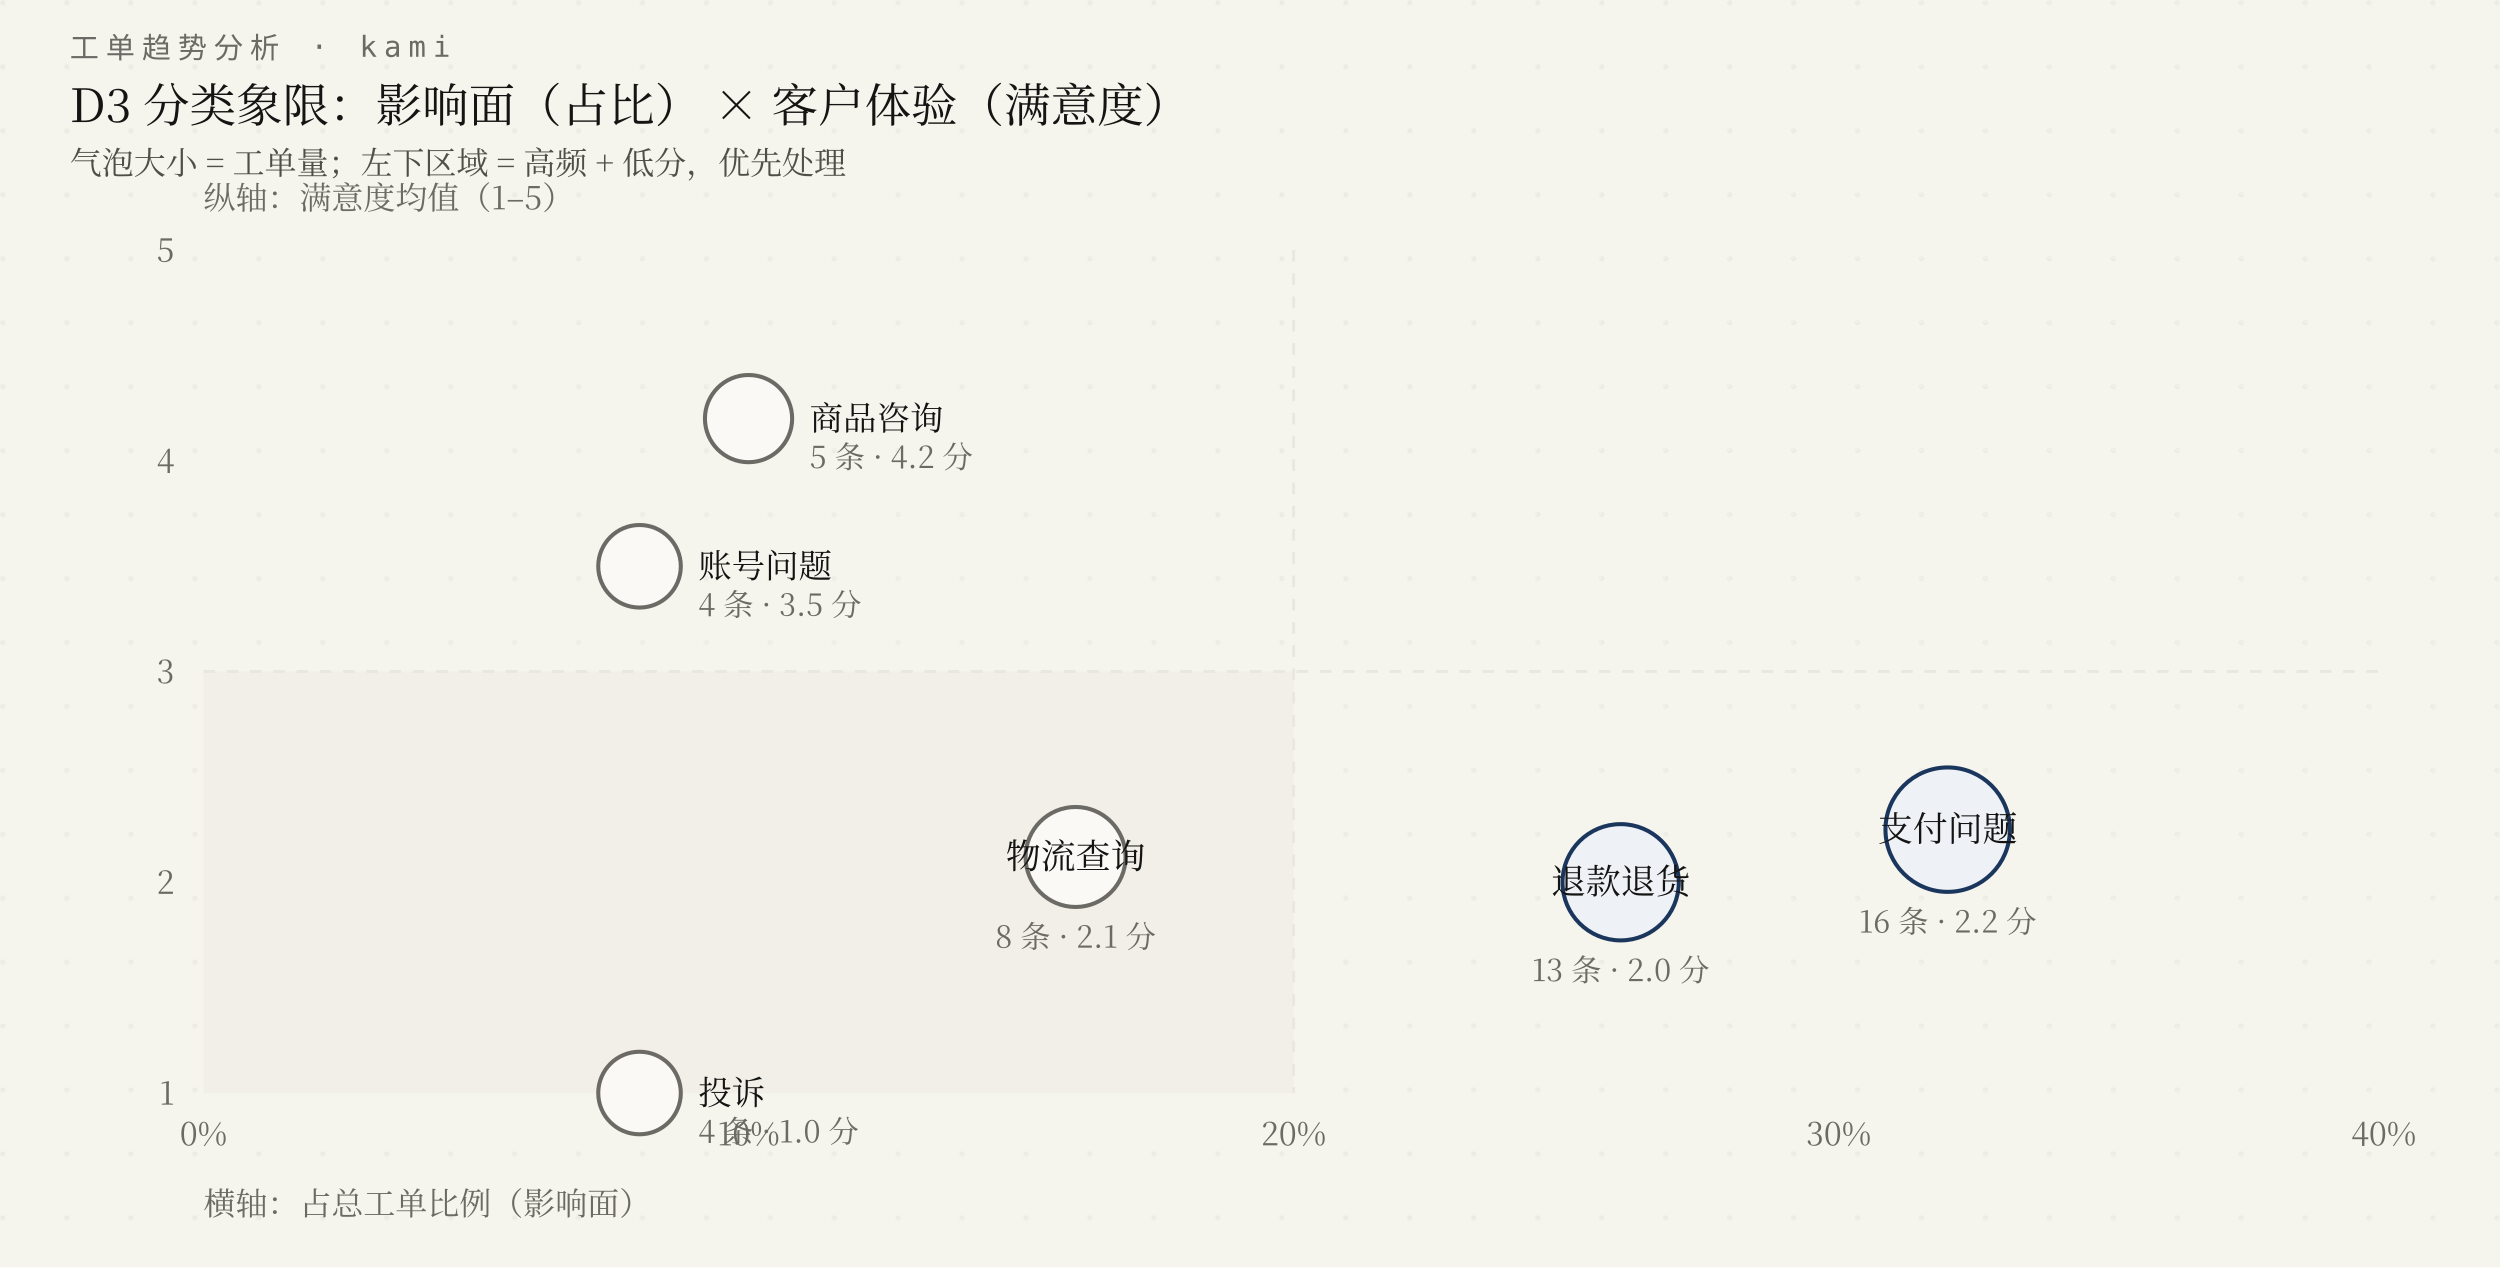
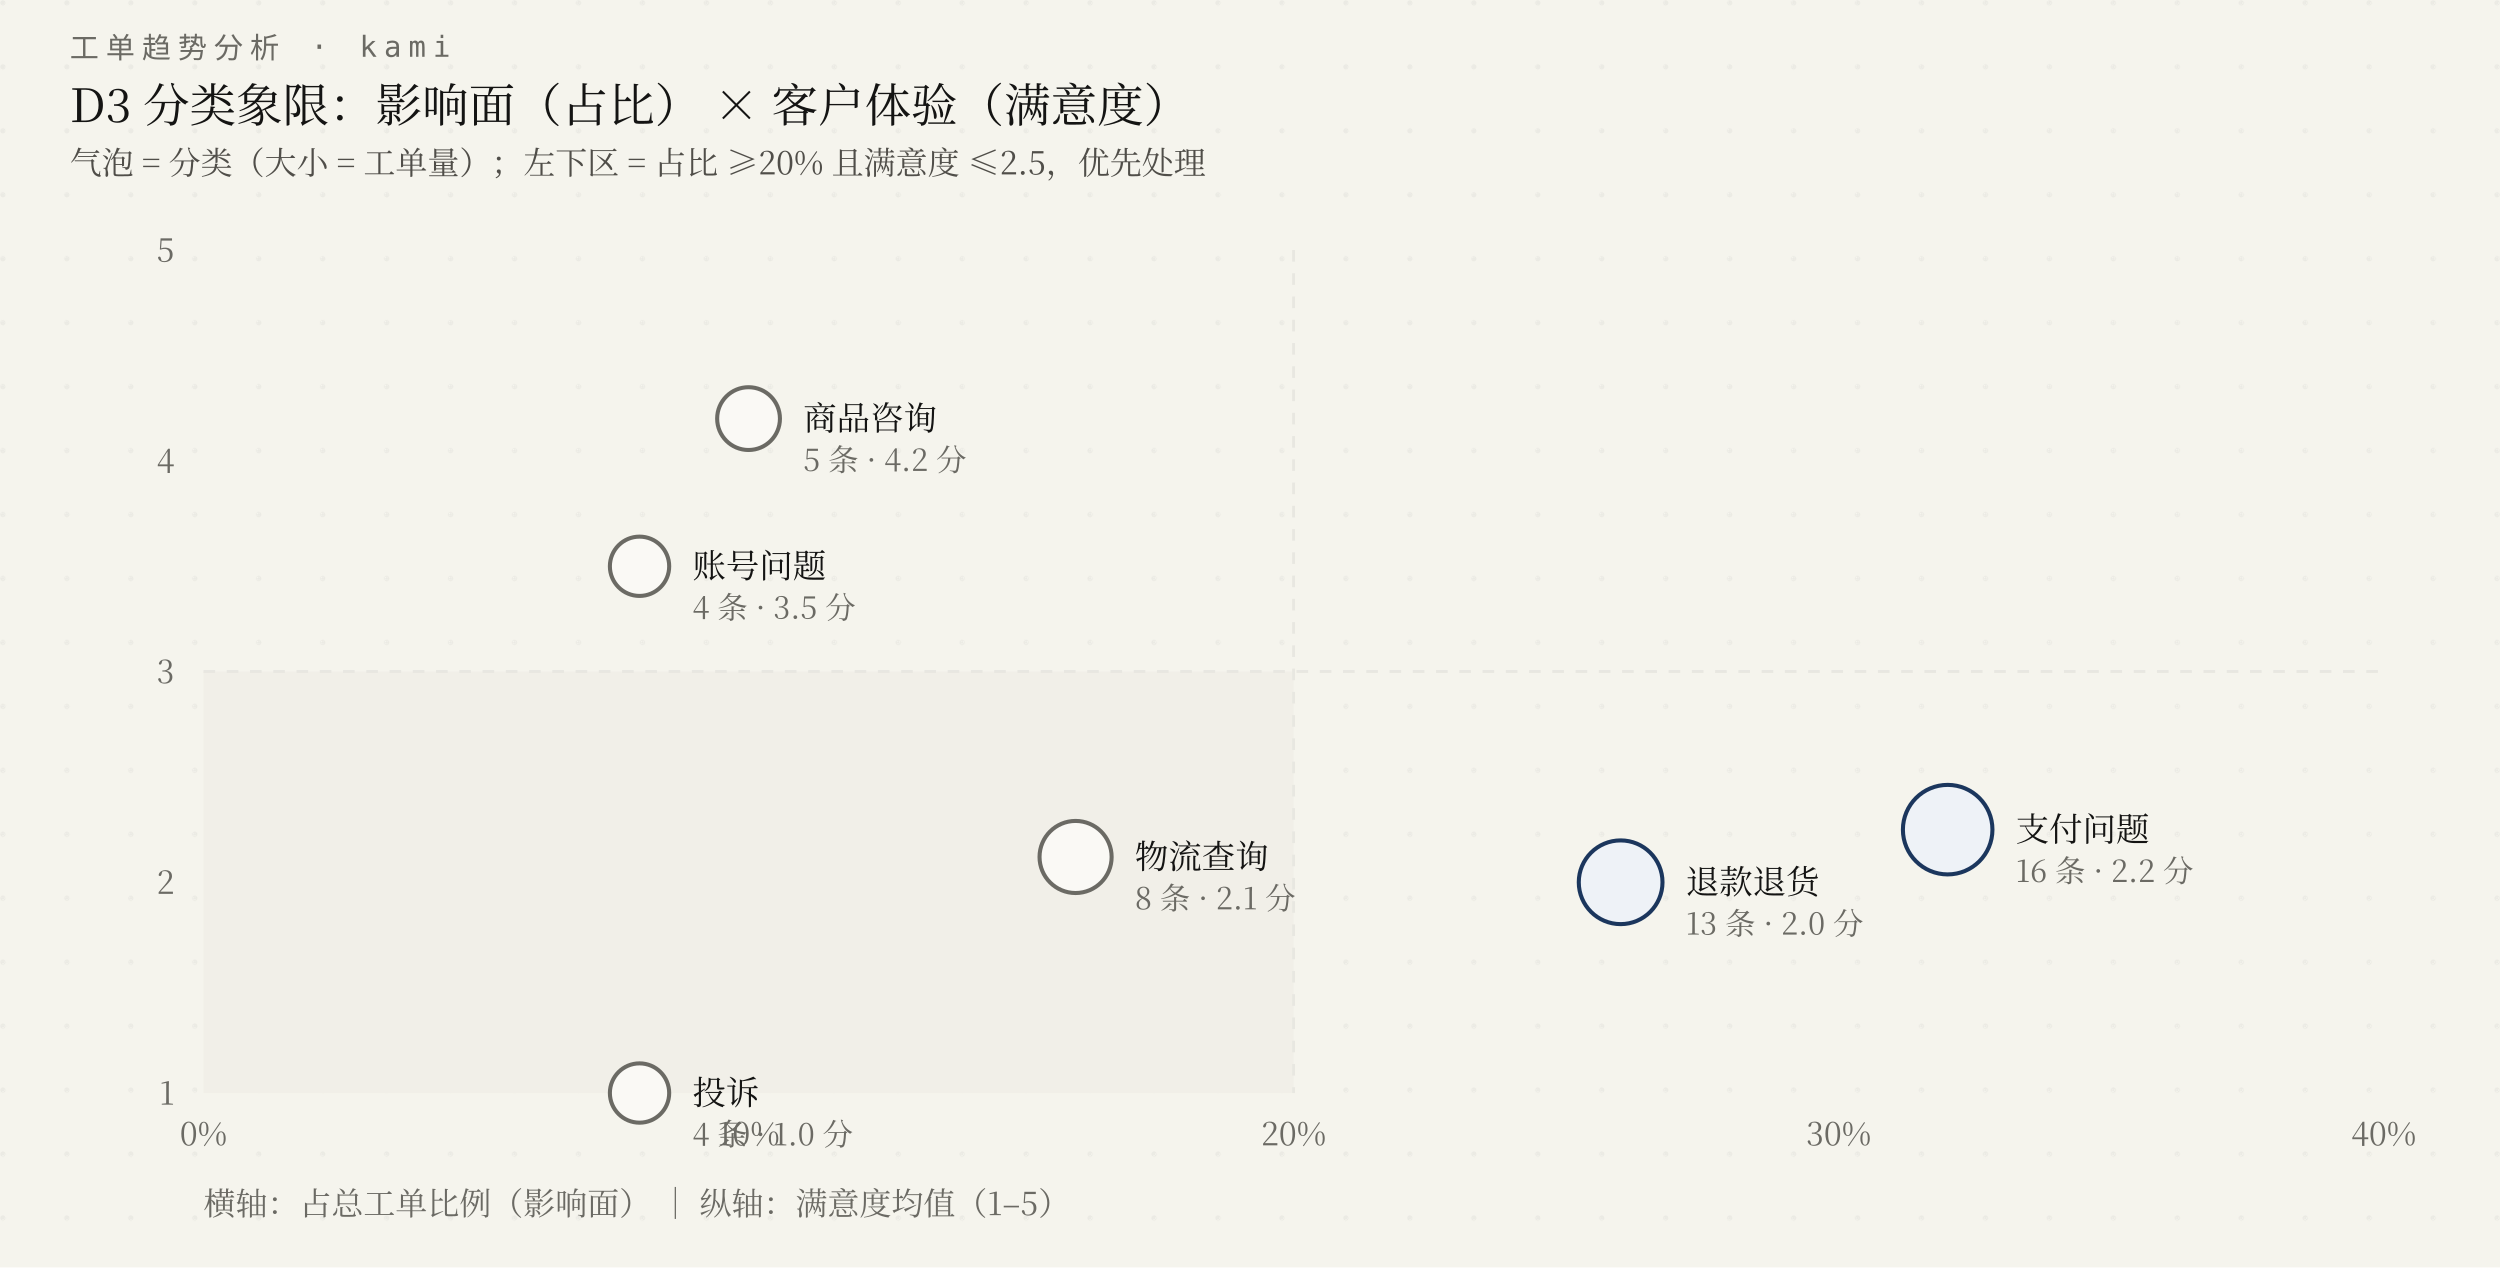
- <svg xmlns="http://www.w3.org/2000/svg" viewBox="0 0 860 436" width="100%" height="auto" role="img" aria-label="D3 分类象限：影响面（占比） × 客户体验（满意度）" font-family="Charter, Georgia, &quot;TsangerJinKai02&quot;, &quot;Source Han Serif SC&quot;, &quot;Noto Serif CJK SC&quot;, &quot;Songti SC&quot;, &quot;STSong&quot;, serif">
+ <svg xmlns="http://www.w3.org/2000/svg" viewBox="0 0 860 436" width="100%" height="auto" role="img" aria-label="D3 分类象限：影响面（占比） × 客户体验（满意度）" font-family="&quot;TsangerJinKai02&quot;, &quot;Kami Serif&quot;, Charter, Georgia, &quot;Source Han Serif SC&quot;, &quot;Noto Serif CJK SC&quot;, &quot;Noto Serif SC&quot;, &quot;Songti SC&quot;, &quot;STSong&quot;, serif">
  <defs>
    <pattern id="dotsQuad" width="22" height="22" patternUnits="userSpaceOnUse">
      <circle cx="1" cy="1" r="0.9" fill="#E3E2DC" />
    </pattern>
  </defs>
  <rect width="860" height="436" fill="#f5f4ed" />
  <rect width="860" height="436" fill="url(#dotsQuad)" opacity="0.55" />
-   <text x="24" y="20" font-size="10" letter-spacing="2.4" fill="#6b6a64" font-family="'JetBrains Mono', Consolas, monospace">工单趋势分析 · kami</text>
+   <text x="24" y="20" font-size="10" letter-spacing="2.4" fill="#6b6a64" font-family="&quot;JetBrains Mono&quot;, &quot;Kami Mono&quot;, &quot;SF Mono&quot;, Consolas, &quot;Kami Serif&quot;, &quot;Noto Serif SC&quot;, monospace">工单趋势分析 · kami</text>
  <text x="24" y="42" font-size="16" font-weight="500" fill="#141413">D3 分类象限：影响面（占比） × 客户体验（满意度）</text>
-   <text x="24" y="60" font-size="11" fill="#504e49">气泡大小 = 工单量；左下区域 = 高频 + 低分，优先处理</text>
+   <text x="24" y="60" font-size="11" fill="#504e49">气泡 = 分类（大小 = 工单量）；左下区 = 占比 ≥20% 且满意度 ≤2.5，优先处理</text>
  <rect x="70" y="231.0" width="375.0" height="145.0" fill="#f1efe8" />
  <line x1="445.0" y1="86" x2="445.0" y2="376" stroke="#e8e7e1" stroke-dasharray="4 4" />
  <line x1="70" y1="231.0" x2="820" y2="231.0" stroke="#e8e7e1" stroke-dasharray="4 4" />
  <text x="60" y="380.0" font-size="11" fill="#6b6a64" text-anchor="end">1</text>
  <text x="60" y="307.5" font-size="11" fill="#6b6a64" text-anchor="end">2</text>
  <text x="60" y="235.0" font-size="11" fill="#6b6a64" text-anchor="end">3</text>
  <text x="60" y="162.5" font-size="11" fill="#6b6a64" text-anchor="end">4</text>
  <text x="60" y="90.0" font-size="11" fill="#6b6a64" text-anchor="end">5</text>
  <text x="70.0" y="394" font-size="11" fill="#6b6a64" text-anchor="middle">0%</text>
  <text x="257.5" y="394" font-size="11" fill="#6b6a64" text-anchor="middle">10%</text>
  <text x="445.0" y="394" font-size="11" fill="#6b6a64" text-anchor="middle">20%</text>
  <text x="632.5" y="394" font-size="11" fill="#6b6a64" text-anchor="middle">30%</text>
  <text x="820.0" y="394" font-size="11" fill="#6b6a64" text-anchor="middle">40%</text>
-   <text x="70" y="418" font-size="11" fill="#6b6a64">横轴：占总工单比例（影响面）</text>
-   <text x="70" y="72" font-size="11" fill="#6b6a64">纵轴：满意度均值（1–5）</text>
-   <circle cx="670.0" cy="285.4" r="21.4" fill="#EEF2F7" stroke="#1B365D" stroke-width="1.4" />
-   <text x="670.0" y="289.4" font-size="12" fill="#141413" text-anchor="middle">支付问题</text>
-   <text x="670.0" y="320.8" font-size="10.5" fill="#6b6a64" text-anchor="middle">16 条 · 2.2 分</text>
-   <circle cx="557.5" cy="303.5" r="20.0" fill="#EEF2F7" stroke="#1B365D" stroke-width="1.4" />
-   <text x="557.5" y="307.5" font-size="12" fill="#141413" text-anchor="middle">退款退货</text>
-   <text x="557.5" y="337.5" font-size="10.5" fill="#6b6a64" text-anchor="middle">13 条 · 2.0 分</text>
-   <circle cx="370.0" cy="294.8" r="17.2" fill="#faf9f5" stroke="#6b6a64" stroke-width="1.4" />
-   <text x="370.0" y="298.8" font-size="12" fill="#141413" text-anchor="middle">物流查询</text>
-   <text x="370.0" y="326.0" font-size="10.5" fill="#6b6a64" text-anchor="middle">8 条 · 2.1 分</text>
-   <circle cx="257.5" cy="144.0" r="15.0" fill="#faf9f5" stroke="#6b6a64" stroke-width="1.4" />
-   <text x="278.5" y="148.0" font-size="11.5" fill="#141413" text-anchor="start">商品咨询</text>
-   <text x="278.5" y="161.0" font-size="10.5" fill="#6b6a64" text-anchor="start">5 条 · 4.2 分</text>
-   <circle cx="220.0" cy="376.0" r="14.2" fill="#faf9f5" stroke="#6b6a64" stroke-width="1.4" />
-   <text x="240.2" y="380.0" font-size="11.5" fill="#141413" text-anchor="start">投诉</text>
-   <text x="240.2" y="393.0" font-size="10.5" fill="#6b6a64" text-anchor="start">4 条 · 1.0 分</text>
-   <circle cx="220.0" cy="194.8" r="14.2" fill="#faf9f5" stroke="#6b6a64" stroke-width="1.4" />
-   <text x="240.2" y="198.8" font-size="11.5" fill="#141413" text-anchor="start">账号问题</text>
-   <text x="240.2" y="211.8" font-size="10.5" fill="#6b6a64" text-anchor="start">4 条 · 3.5 分</text>
+   <text x="70" y="418" font-size="11" fill="#6b6a64">横轴：占总工单比例（影响面） ｜ 纵轴：满意度均值（1–5）</text>
+   <circle cx="670.0" cy="285.4" r="15.4" fill="#EEF2F7" stroke="#1B365D" stroke-width="1.4" />
+   <text x="693.4" y="289.4" font-size="11.5" fill="#141413" text-anchor="start">支付问题</text>
+   <text x="693.4" y="303.4" font-size="10.5" fill="#6b6a64" text-anchor="start">16 条 · 2.2 分</text>
+   <circle cx="557.5" cy="303.5" r="14.4" fill="#EEF2F7" stroke="#1B365D" stroke-width="1.4" />
+   <text x="579.9" y="307.5" font-size="11.5" fill="#141413" text-anchor="start">退款退货</text>
+   <text x="579.9" y="321.5" font-size="10.5" fill="#6b6a64" text-anchor="start">13 条 · 2.0 分</text>
+   <circle cx="370.0" cy="294.8" r="12.4" fill="#faf9f5" stroke="#6b6a64" stroke-width="1.4" />
+   <text x="390.4" y="298.8" font-size="11.5" fill="#141413" text-anchor="start">物流查询</text>
+   <text x="390.4" y="312.8" font-size="10.5" fill="#6b6a64" text-anchor="start">8 条 · 2.1 分</text>
+   <circle cx="257.5" cy="144.0" r="10.8" fill="#faf9f5" stroke="#6b6a64" stroke-width="1.4" />
+   <text x="276.3" y="148.0" font-size="11.5" fill="#141413" text-anchor="start">商品咨询</text>
+   <text x="276.3" y="162.0" font-size="10.5" fill="#6b6a64" text-anchor="start">5 条 · 4.2 分</text>
+   <circle cx="220.0" cy="376.0" r="10.2" fill="#faf9f5" stroke="#6b6a64" stroke-width="1.4" />
+   <text x="238.2" y="380.0" font-size="11.5" fill="#141413" text-anchor="start">投诉</text>
+   <text x="238.2" y="394.0" font-size="10.5" fill="#6b6a64" text-anchor="start">4 条 · 1.0 分</text>
+   <circle cx="220.0" cy="194.8" r="10.2" fill="#faf9f5" stroke="#6b6a64" stroke-width="1.4" />
+   <text x="238.2" y="198.8" font-size="11.5" fill="#141413" text-anchor="start">账号问题</text>
+   <text x="238.2" y="212.8" font-size="10.5" fill="#6b6a64" text-anchor="start">4 条 · 3.5 分</text>
</svg>
